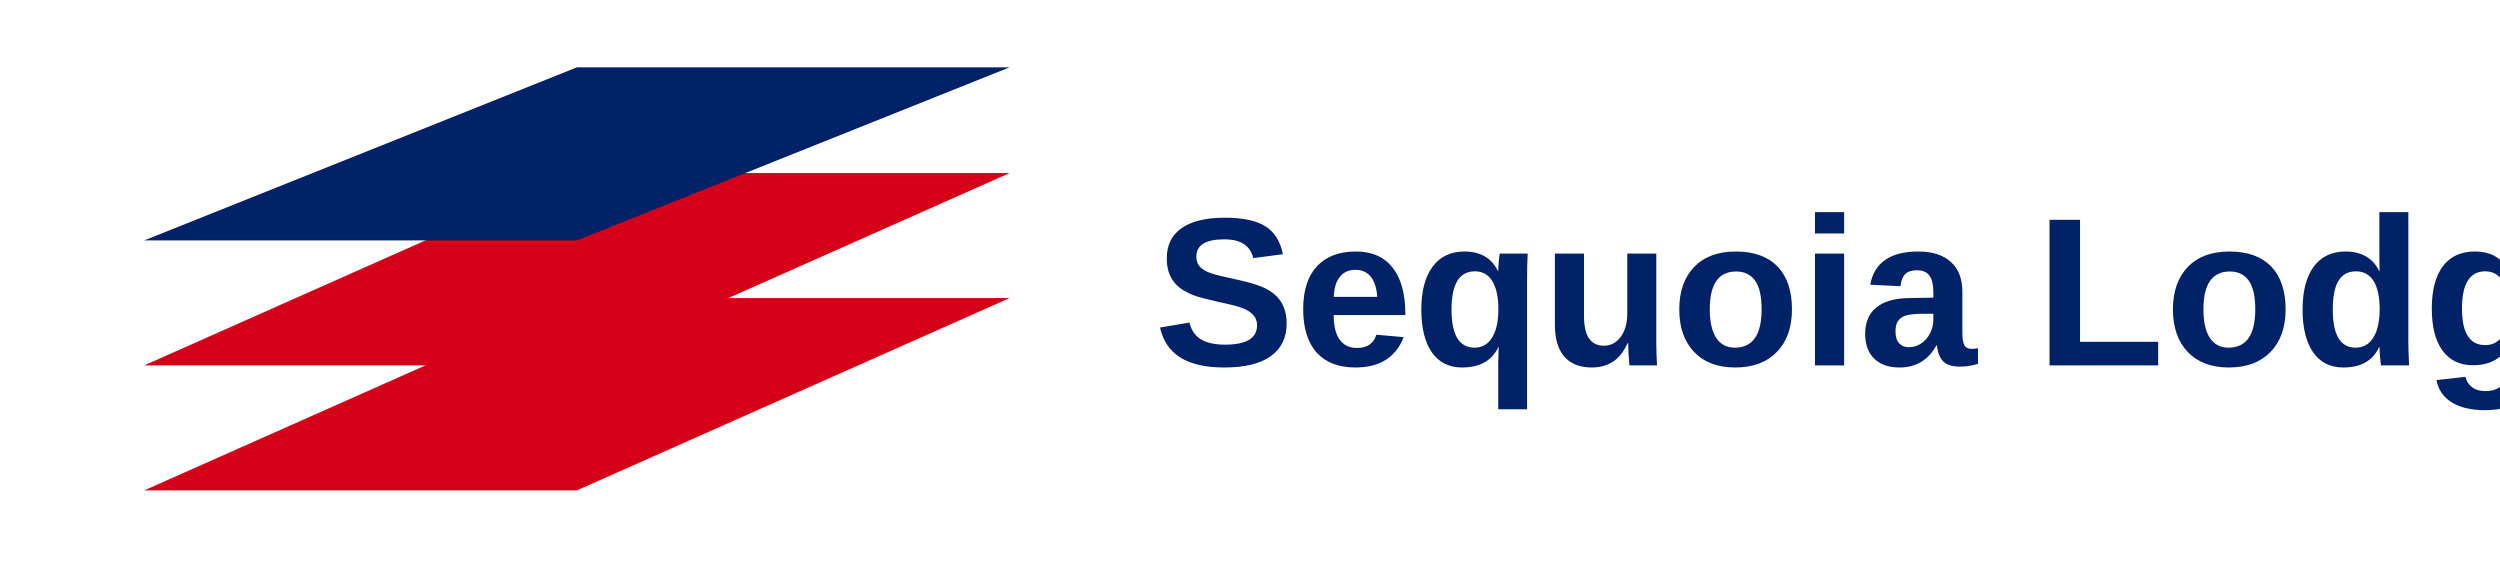
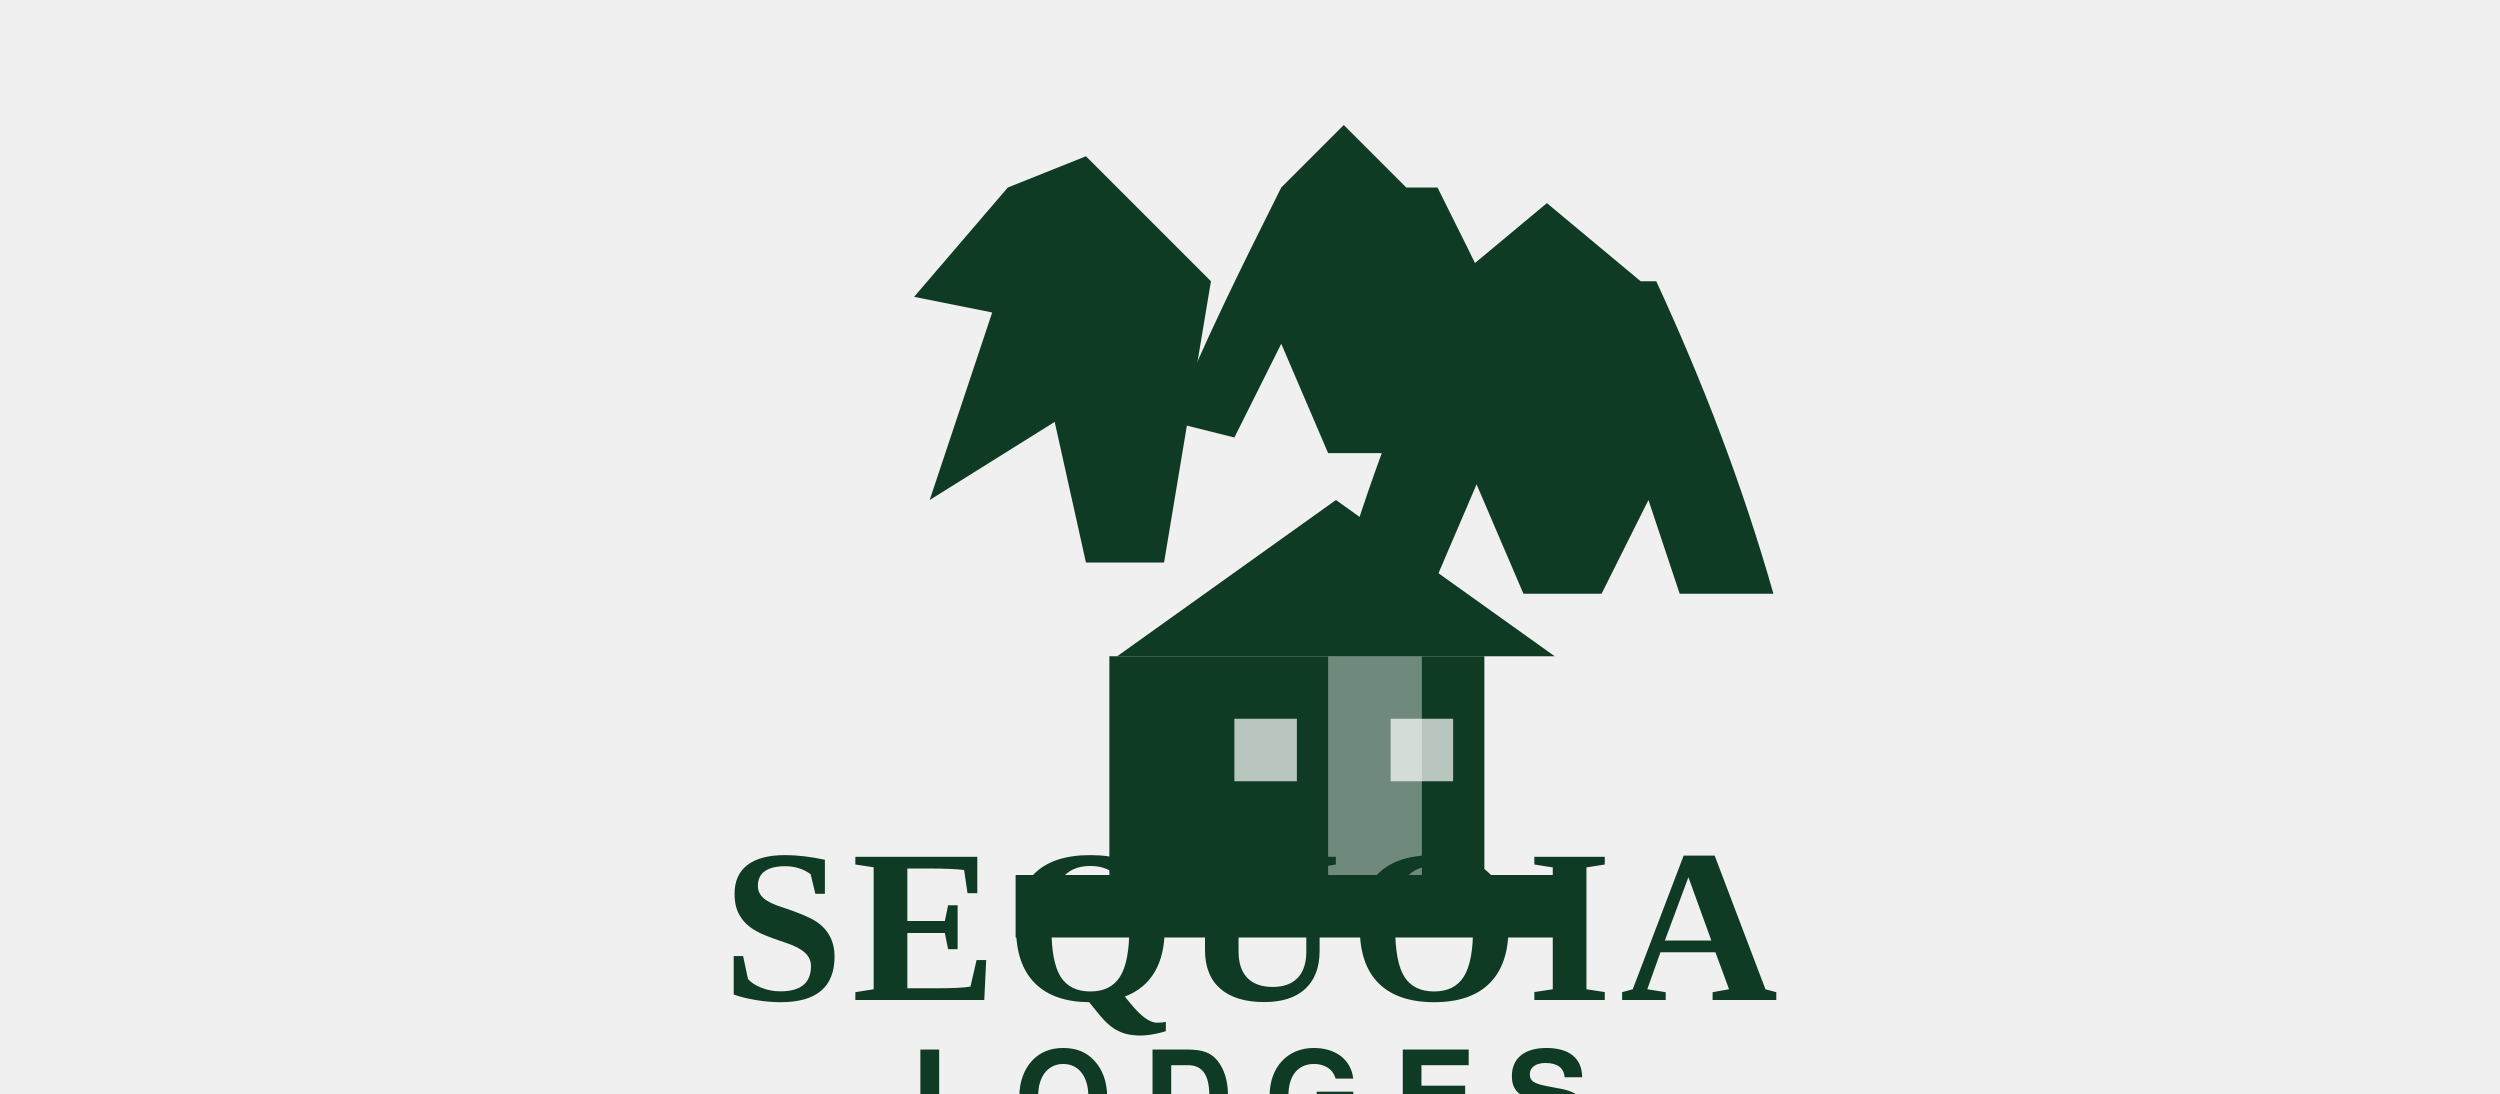
- <svg xmlns="http://www.w3.org/2000/svg" viewBox="0 0 260 60" role="img" aria-labelledby="title desc">
-   <rect width="260" height="60" fill="white" />
-   <polygon fill="#d4001a" points="15,38 60,18 105,18 60,38" />
-   <polygon fill="#012169" points="15,25 60,7 105,7 60,25" />
-   <polygon fill="#d4001a" points="15,51 60,31 105,31 60,51" />
-   <text x="120" y="38" font-family="Helvetica Neue, Arial, sans-serif" font-size="22" font-weight="700" fill="#012169">Sequoia Lodges</text>
+ <svg xmlns="http://www.w3.org/2000/svg" viewBox="0 0 320 140" role="img" aria-labelledby="title desc">
+   <rect width="320" height="140" fill="none" />
+   <g fill="#0f3b24">
+     <path d="M155 36c-2 12-4 24-6 36h-10l-4-18-16 10 8-24-10-2 12-14 10-4 16 16z" />
+     <path d="M184 24c5 10 10 20 14 30l-8 2-4-10-6 12h-10l-6-14-6 12-8-2c4-10 9-20 14-30l8-8 8 8z" />
+     <path d="M212 36c6 13 11 26 15 40h-12l-4-12-6 12h-10l-6-14-6 14h-12c4-14 9-27 15-40l12-10 12 10z" />
+     <path d="M142 84h48v28h-48z" />
+     <path d="M130 112h72v8h-72z" />
+     <path d="M170 84h12v28h-12z" fill="#fff" opacity="0.4" />
+     <path d="M158 92h8v8h-8z" fill="#fff" opacity="0.7" />
+     <path d="M178 92h8v8h-8z" fill="#fff" opacity="0.7" />
+     <path d="M143 84 171 64 199 84z" />
+   </g>
+   <text x="160" y="128" text-anchor="middle" font-family="Georgia, 'Times New Roman', serif" font-size="28" font-weight="700" fill="#0f3b24" letter-spacing="1">SEQUOIA</text>
+   <text x="160" y="146" text-anchor="middle" font-family="Helvetica, Arial, sans-serif" font-size="16" font-weight="700" fill="#0f3b24" letter-spacing="4">LODGES</text>
</svg>
